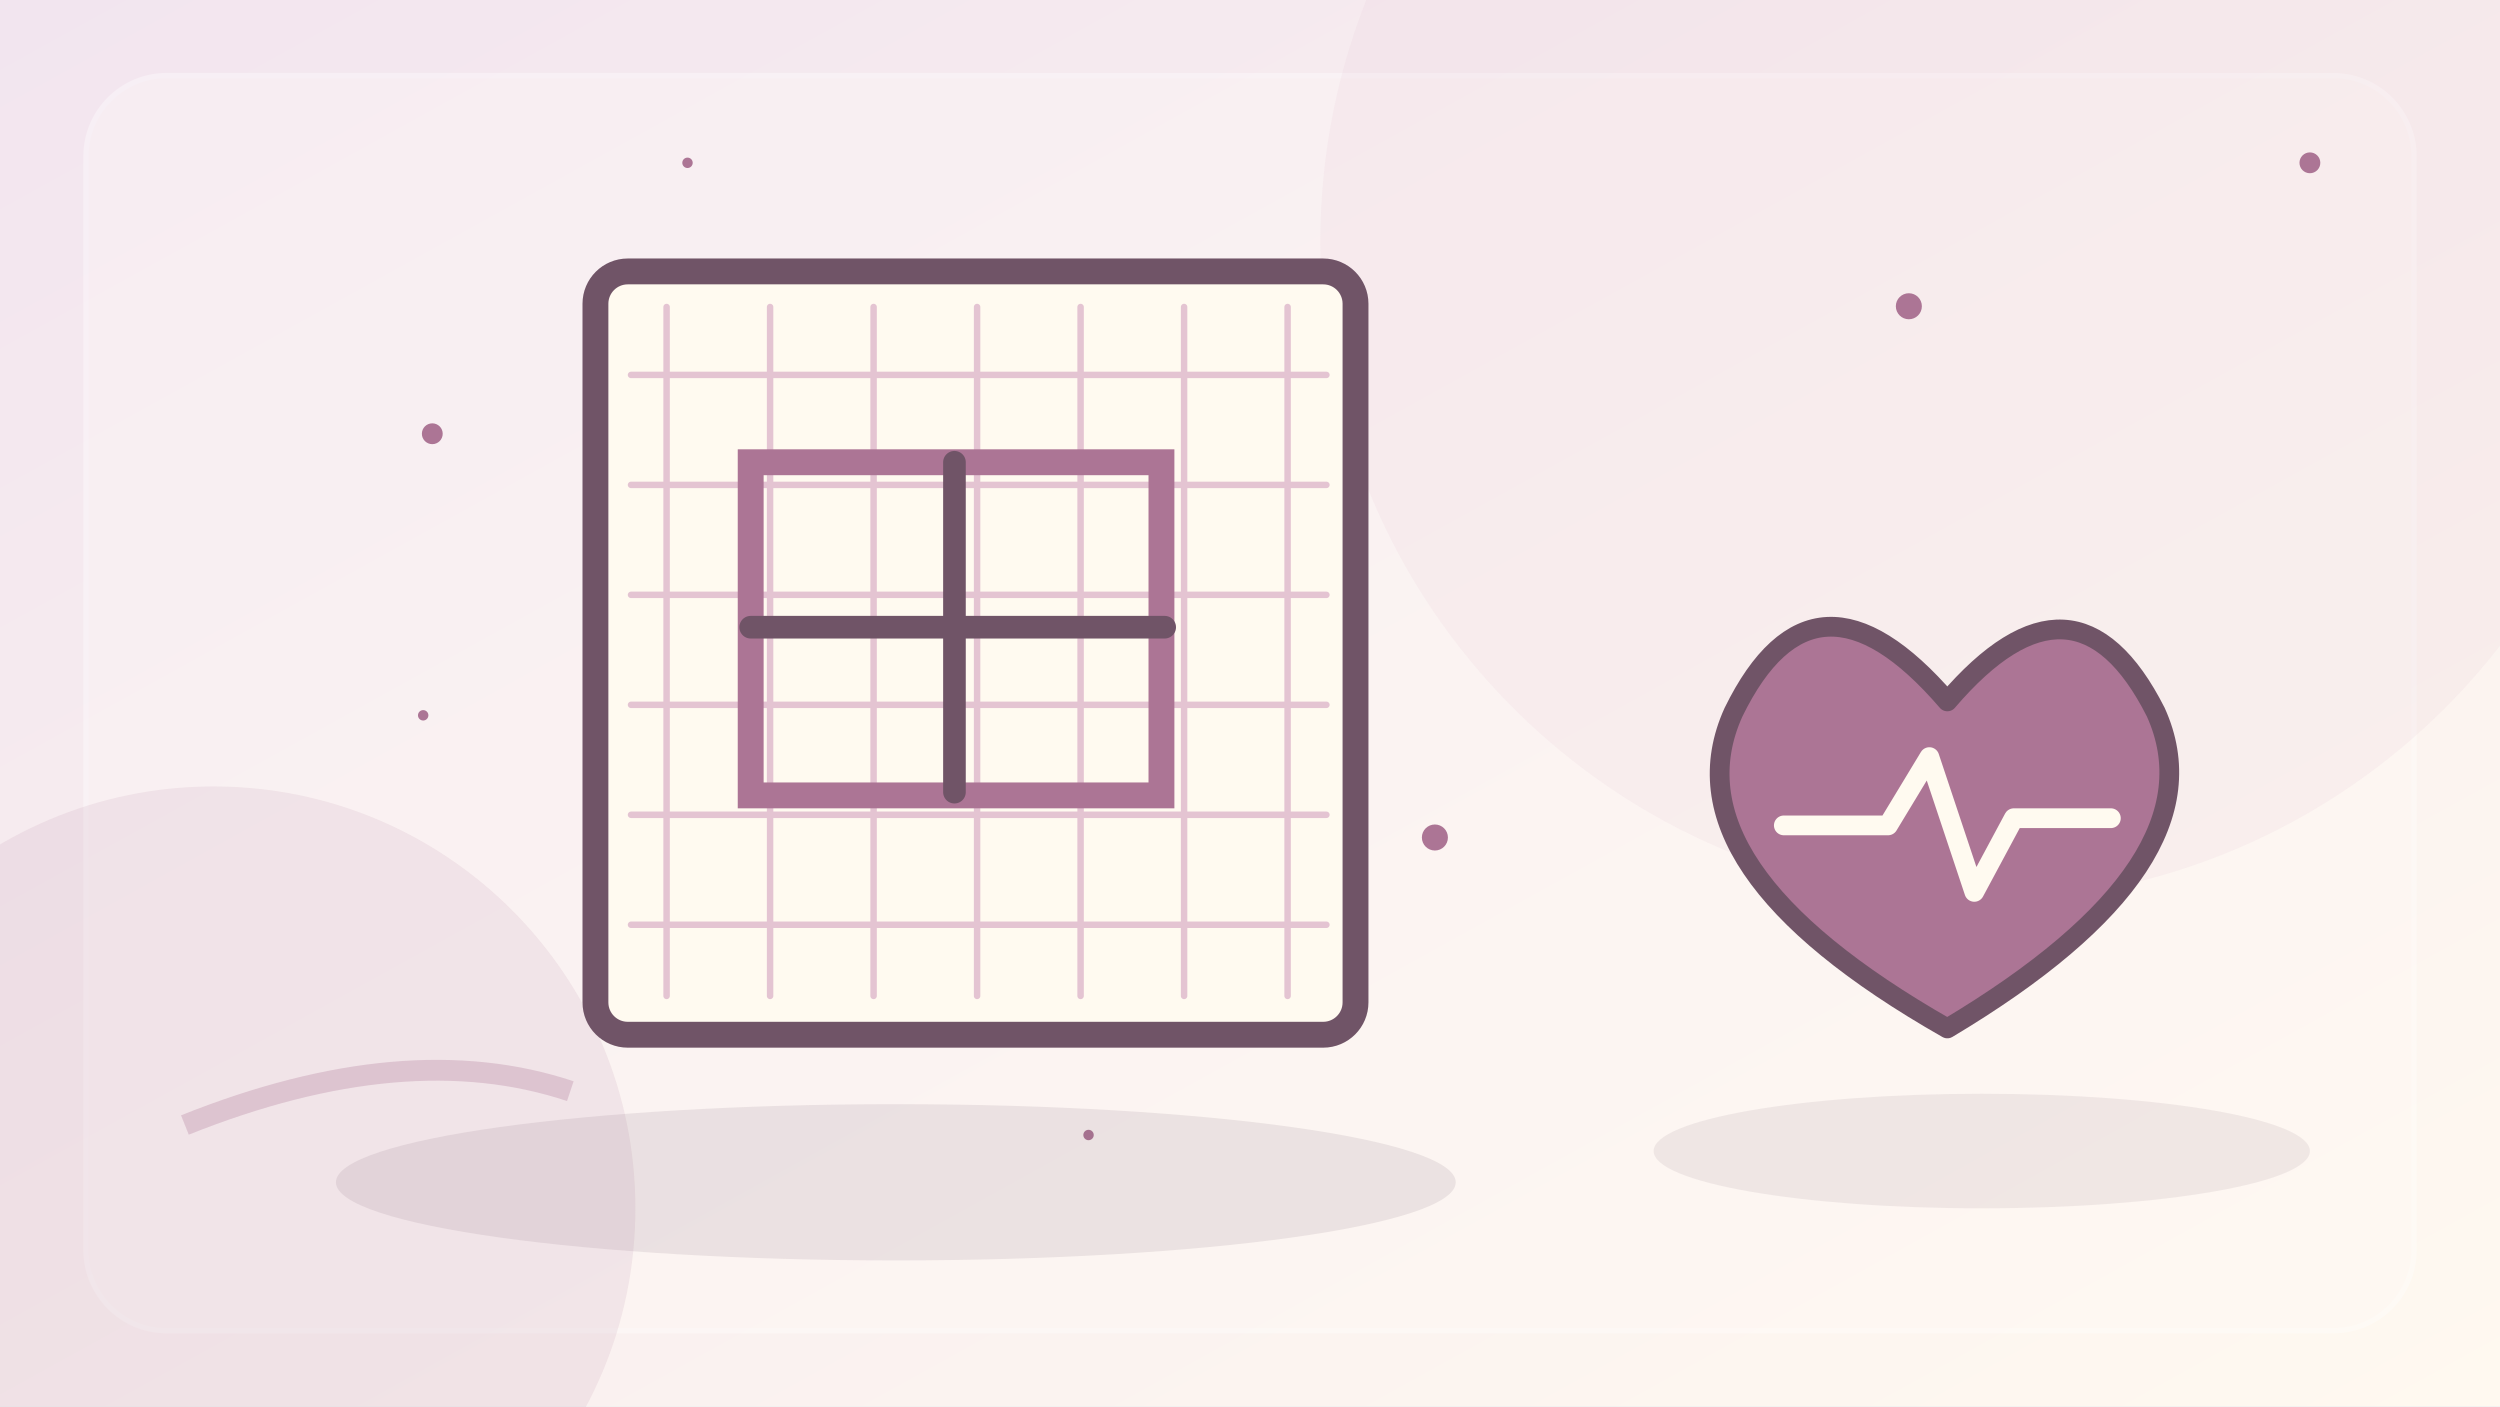
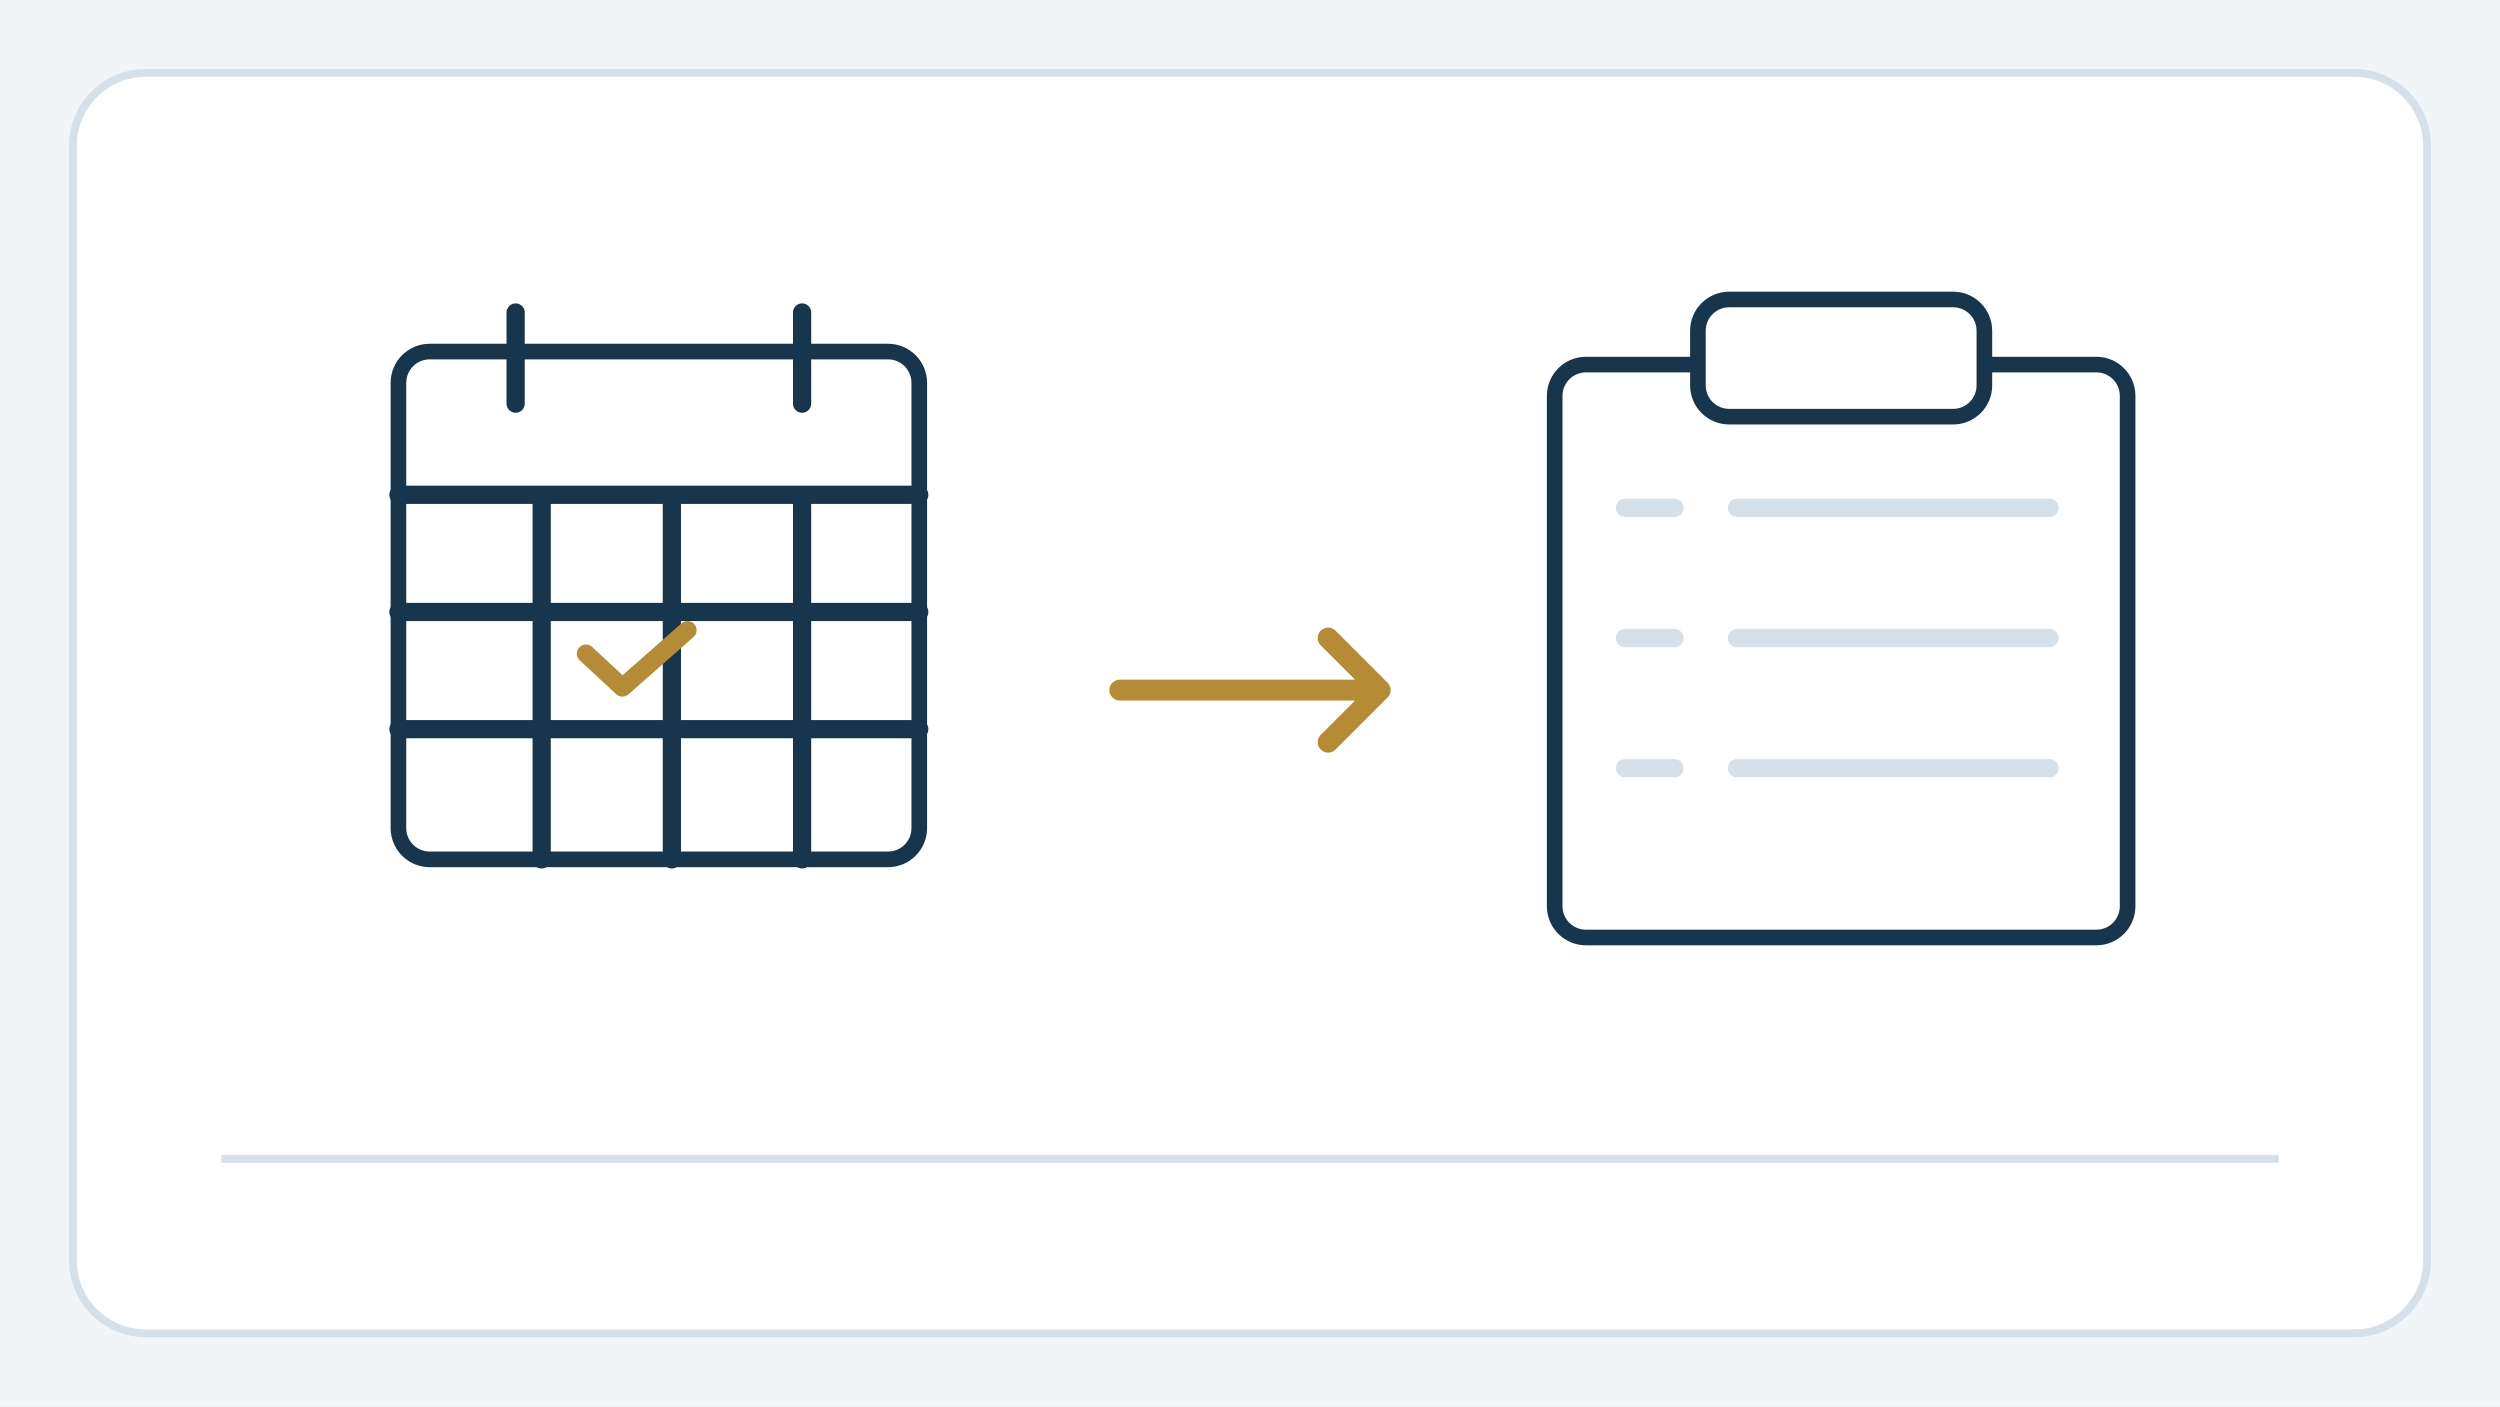
- <svg xmlns="http://www.w3.org/2000/svg" width="960" height="540" viewBox="0 0 960 540" role="img" aria-label="Autorska ilustracja: Korekta planu po niedostępności osoby wspierającej">
-   <defs>
-     <linearGradient id="background" x1="0" y1="0" x2="1" y2="1">
-       <stop offset="0" stop-color="#f2e5ef" />
-       <stop offset="1" stop-color="#fff9f0" />
-     </linearGradient>
-   </defs>
-   <rect width="960" height="540" fill="url(#background)" />
-   <rect x="33" y="29" width="894" height="482" rx="31" fill="#fffaf7" opacity=".35" stroke="#fff" stroke-width="2" />
-   <circle cx="760" cy="93" r="253" fill="#e4c4d2" opacity=".16" />
-   <circle cx="82" cy="464" r="162" fill="#ac7595" opacity=".12" />
-   <circle cx="250" cy="115.56" r="3" fill="#ac7595" stroke="none" stroke-width="4" />
-   <circle cx="418" cy="435.84" r="2" fill="#ac7595" stroke="none" stroke-width="4" />
-   <circle cx="166" cy="166.56" r="4" fill="#ac7595" stroke="none" stroke-width="4" />
-   <circle cx="551" cy="321.6" r="5" fill="#ac7595" stroke="none" stroke-width="4" />
-   <circle cx="278" cy="342" r="3" fill="#ac7595" stroke="none" stroke-width="4" />
-   <circle cx="887" cy="62.52" r="4" fill="#ac7595" stroke="none" stroke-width="4" />
-   <circle cx="435.5" cy="274.68" r="2" fill="#ac7595" stroke="none" stroke-width="4" />
-   <circle cx="442.5" cy="154.32" r="2" fill="#ac7595" stroke="none" stroke-width="4" />
-   <circle cx="274.5" cy="291" r="3" fill="#ac7595" stroke="none" stroke-width="4" />
-   <circle cx="463.5" cy="282.84" r="2" fill="#ac7595" stroke="none" stroke-width="4" />
-   <circle cx="267.5" cy="264.48" r="3" fill="#ac7595" stroke="none" stroke-width="4" />
-   <circle cx="264" cy="62.52" r="2" fill="#ac7595" stroke="none" stroke-width="4" />
-   <circle cx="418" cy="395.04" r="2" fill="#ac7595" stroke="none" stroke-width="4" />
-   <circle cx="162.5" cy="274.68" r="2" fill="#ac7595" stroke="none" stroke-width="4" />
-   <circle cx="733" cy="117.6" r="5" fill="#ac7595" stroke="none" stroke-width="4" />
-   <ellipse cx="344" cy="454" rx="215" ry="30" fill="#705467" opacity=".12" />
-   <ellipse cx="761" cy="442" rx="126" ry="22" fill="#705467" opacity=".10" />
-   <g transform="translate(174 62) scale(1.242)">
-     <rect x="44" y="34" width="235" height="236" rx="10" fill="#fffaf0" stroke="#705467" stroke-width="8" />
-     <path d="M55 66L270 66" stroke="#e4c4d2" stroke-width="2" stroke-linecap="round" fill="none" />
-     <path d="M55 100L270 100" stroke="#e4c4d2" stroke-width="2" stroke-linecap="round" fill="none" />
-     <path d="M55 134L270 134" stroke="#e4c4d2" stroke-width="2" stroke-linecap="round" fill="none" />
-     <path d="M55 168L270 168" stroke="#e4c4d2" stroke-width="2" stroke-linecap="round" fill="none" />
-     <path d="M55 202L270 202" stroke="#e4c4d2" stroke-width="2" stroke-linecap="round" fill="none" />
-     <path d="M55 236L270 236" stroke="#e4c4d2" stroke-width="2" stroke-linecap="round" fill="none" />
-     <path d="M66 45L66 258" stroke="#e4c4d2" stroke-width="2" stroke-linecap="round" fill="none" />
-     <path d="M98 45L98 258" stroke="#e4c4d2" stroke-width="2" stroke-linecap="round" fill="none" />
-     <path d="M130 45L130 258" stroke="#e4c4d2" stroke-width="2" stroke-linecap="round" fill="none" />
-     <path d="M162 45L162 258" stroke="#e4c4d2" stroke-width="2" stroke-linecap="round" fill="none" />
-     <path d="M194 45L194 258" stroke="#e4c4d2" stroke-width="2" stroke-linecap="round" fill="none" />
-     <path d="M226 45L226 258" stroke="#e4c4d2" stroke-width="2" stroke-linecap="round" fill="none" />
-     <path d="M258 45L258 258" stroke="#e4c4d2" stroke-width="2" stroke-linecap="round" fill="none" />
-     <rect x="92" y="93" width="127" height="103" rx="0" fill="none" stroke="#ac7595" stroke-width="8" />
-     <path d="M155 93L155 195" stroke="#705467" stroke-width="7" stroke-linecap="round" fill="none" />
-     <path d="M92 144L220 144" stroke="#705467" stroke-width="7" stroke-linecap="round" fill="none" />
+ <svg xmlns="http://www.w3.org/2000/svg" width="960" height="540" viewBox="0 0 960 540" role="img" aria-label="Korekta planu po niedostępności osoby wspierającej — kalendarz i lista kontrolna">
+   <rect width="960" height="540" fill="#f1f5f8" />
+   <rect x="28" y="28" width="904" height="484" rx="28" fill="#fff" stroke="#d6e0e8" stroke-width="3" />
+   <g transform="translate(93 85)">
+     <rect x="60" y="50" width="200" height="195" rx="12" fill="#fff" stroke="#17364d" stroke-width="6" />
+     <path d="M60 105H260 M115 105V245 M165 105V245 M215 105V245 M60 150H260 M60 195H260 M105 35V70 M215 35V70" fill="none" stroke="#17364d" stroke-width="7" stroke-linecap="round" stroke-linejoin="round" />
+     <path d="M132 166L146 179L171 157" fill="none" stroke="#b68b36" stroke-width="7" stroke-linecap="round" stroke-linejoin="round" />
  </g>
-   <g transform="translate(636 210) scale(0.690)">
-     <path d="M162 268Q4 178 43 92Q88 0 162 86Q233 3 278 92Q316 176 162 268Z" fill="#ac7595" stroke="#705467" stroke-width="11" stroke-linejoin="round" stroke-linecap="round" />
-     <path d="M71 155h58l23-38 25 75 22-41h54" fill="none" stroke="#fffaf0" stroke-width="11" stroke-linejoin="round" stroke-linecap="round" />
+   <g transform="translate(542 85)">
+     <rect x="55" y="55" width="220" height="220" rx="12" fill="#fff" stroke="#17364d" stroke-width="6" />
+     <rect x="110" y="30" width="110" height="45" rx="12" fill="#fff" stroke="#17364d" stroke-width="6" />
+     <path d="M82 110H101 M125 110H245 M82 160H101 M125 160H245 M82 210H101 M125 210H245" fill="none" stroke="#d6e0e8" stroke-width="7" stroke-linecap="round" stroke-linejoin="round" />
  </g>
-   <path d="M71 432q85-34 148-13" fill="none" stroke="#ac7595" opacity=".29" stroke-width="8" />
+   <path d="M430 265H530 M510 245L530 265L510 285" fill="none" stroke="#b68b36" stroke-width="8" stroke-linecap="round" stroke-linejoin="round" />
+   <path d="M85 445H875" fill="none" stroke="#d6e0e8" stroke-width="3" />
</svg>
